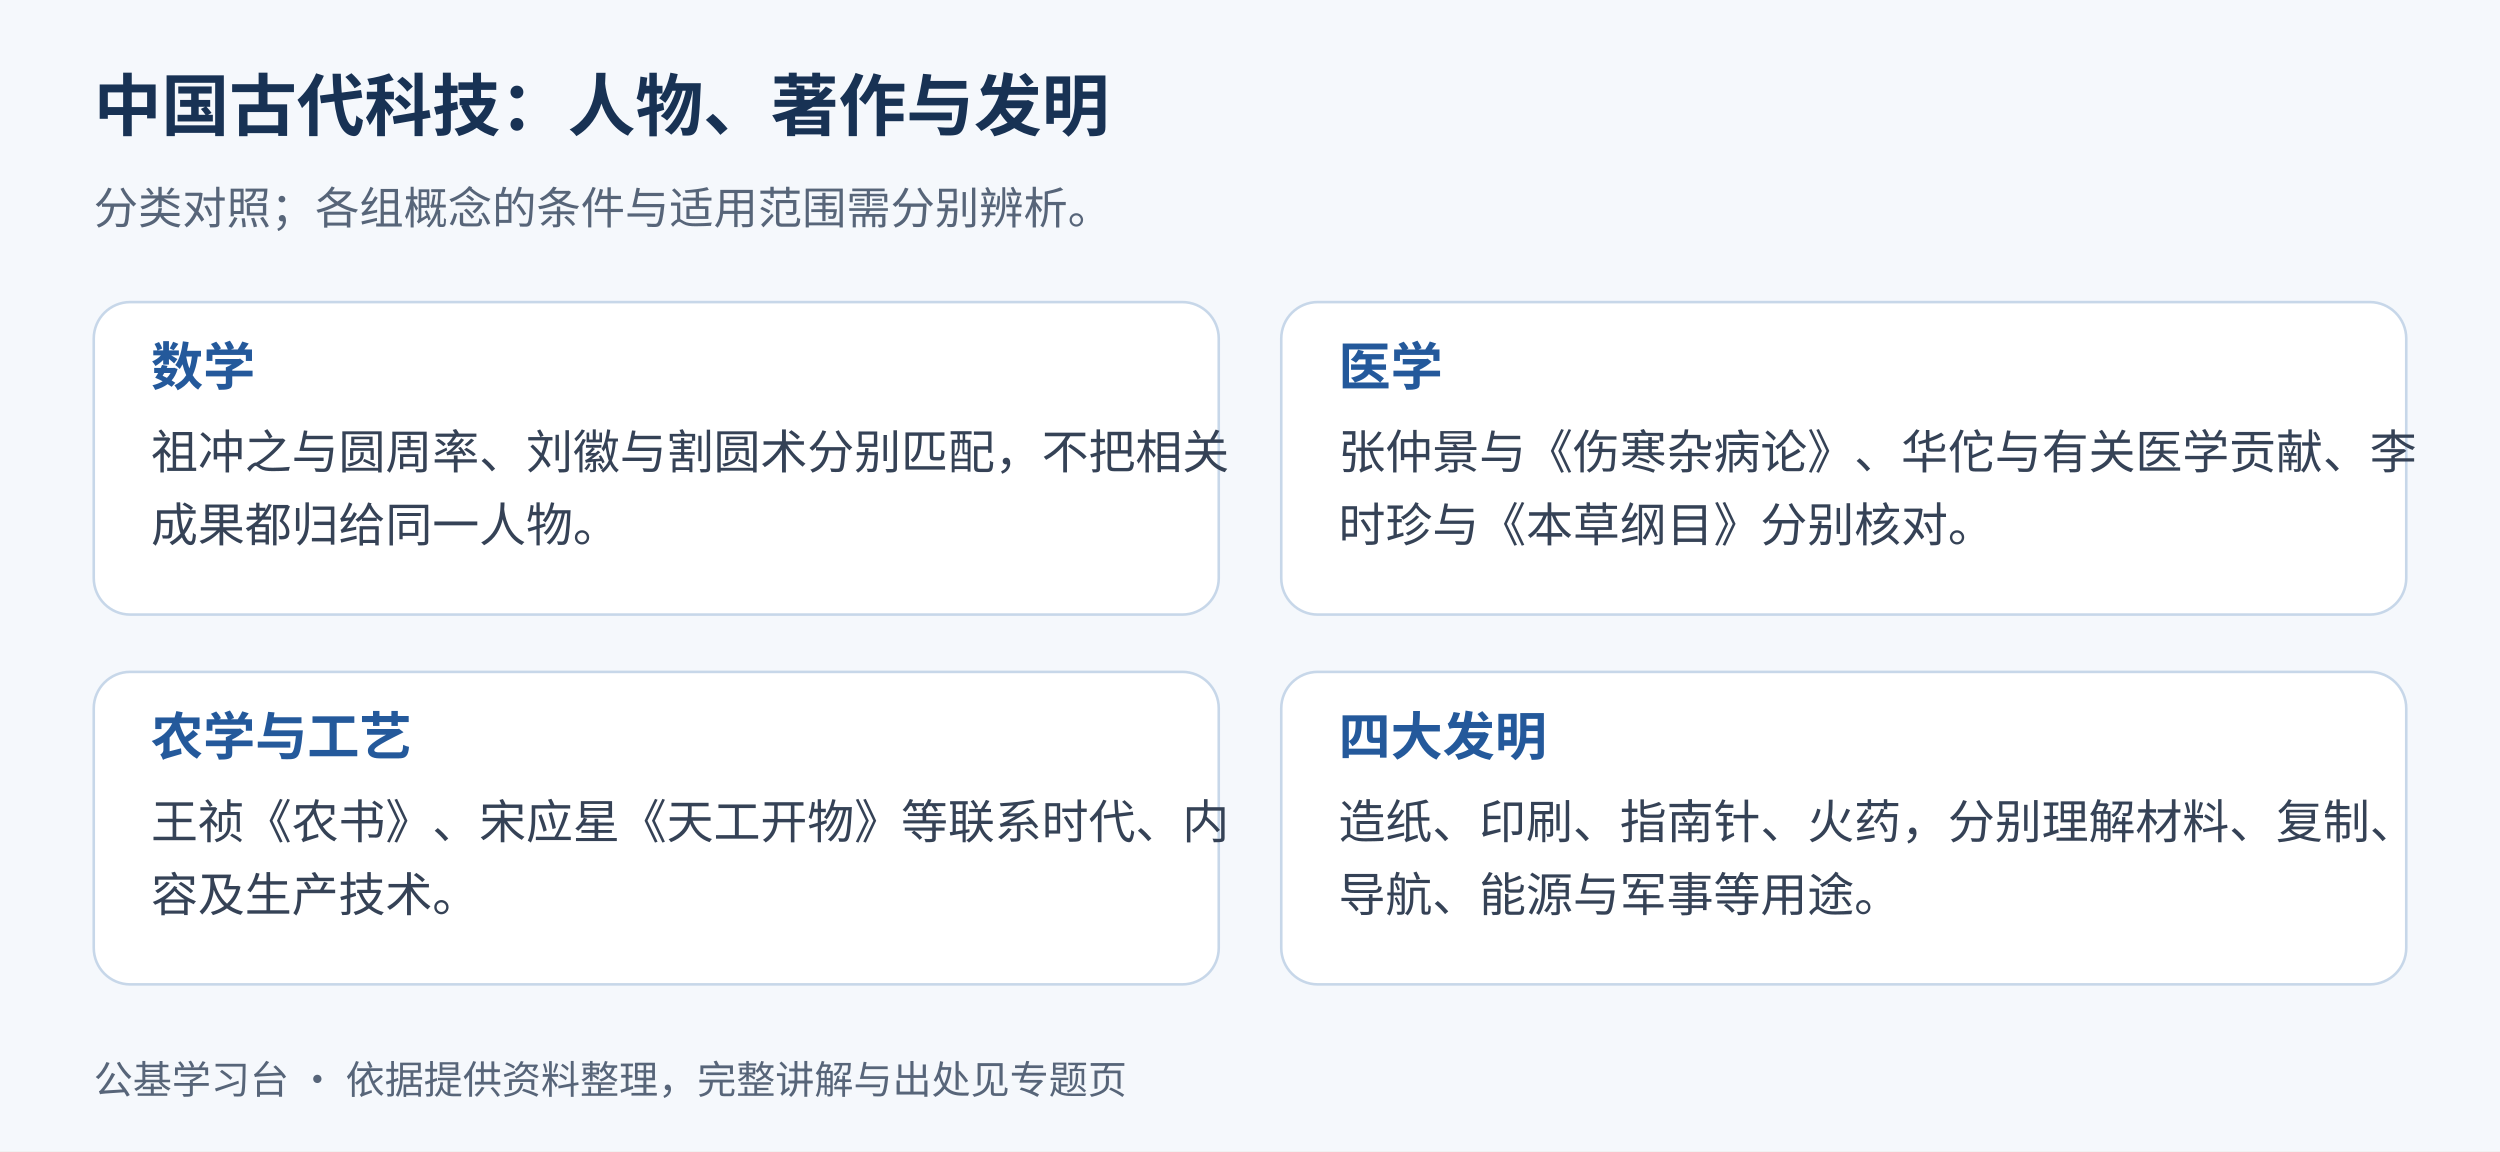
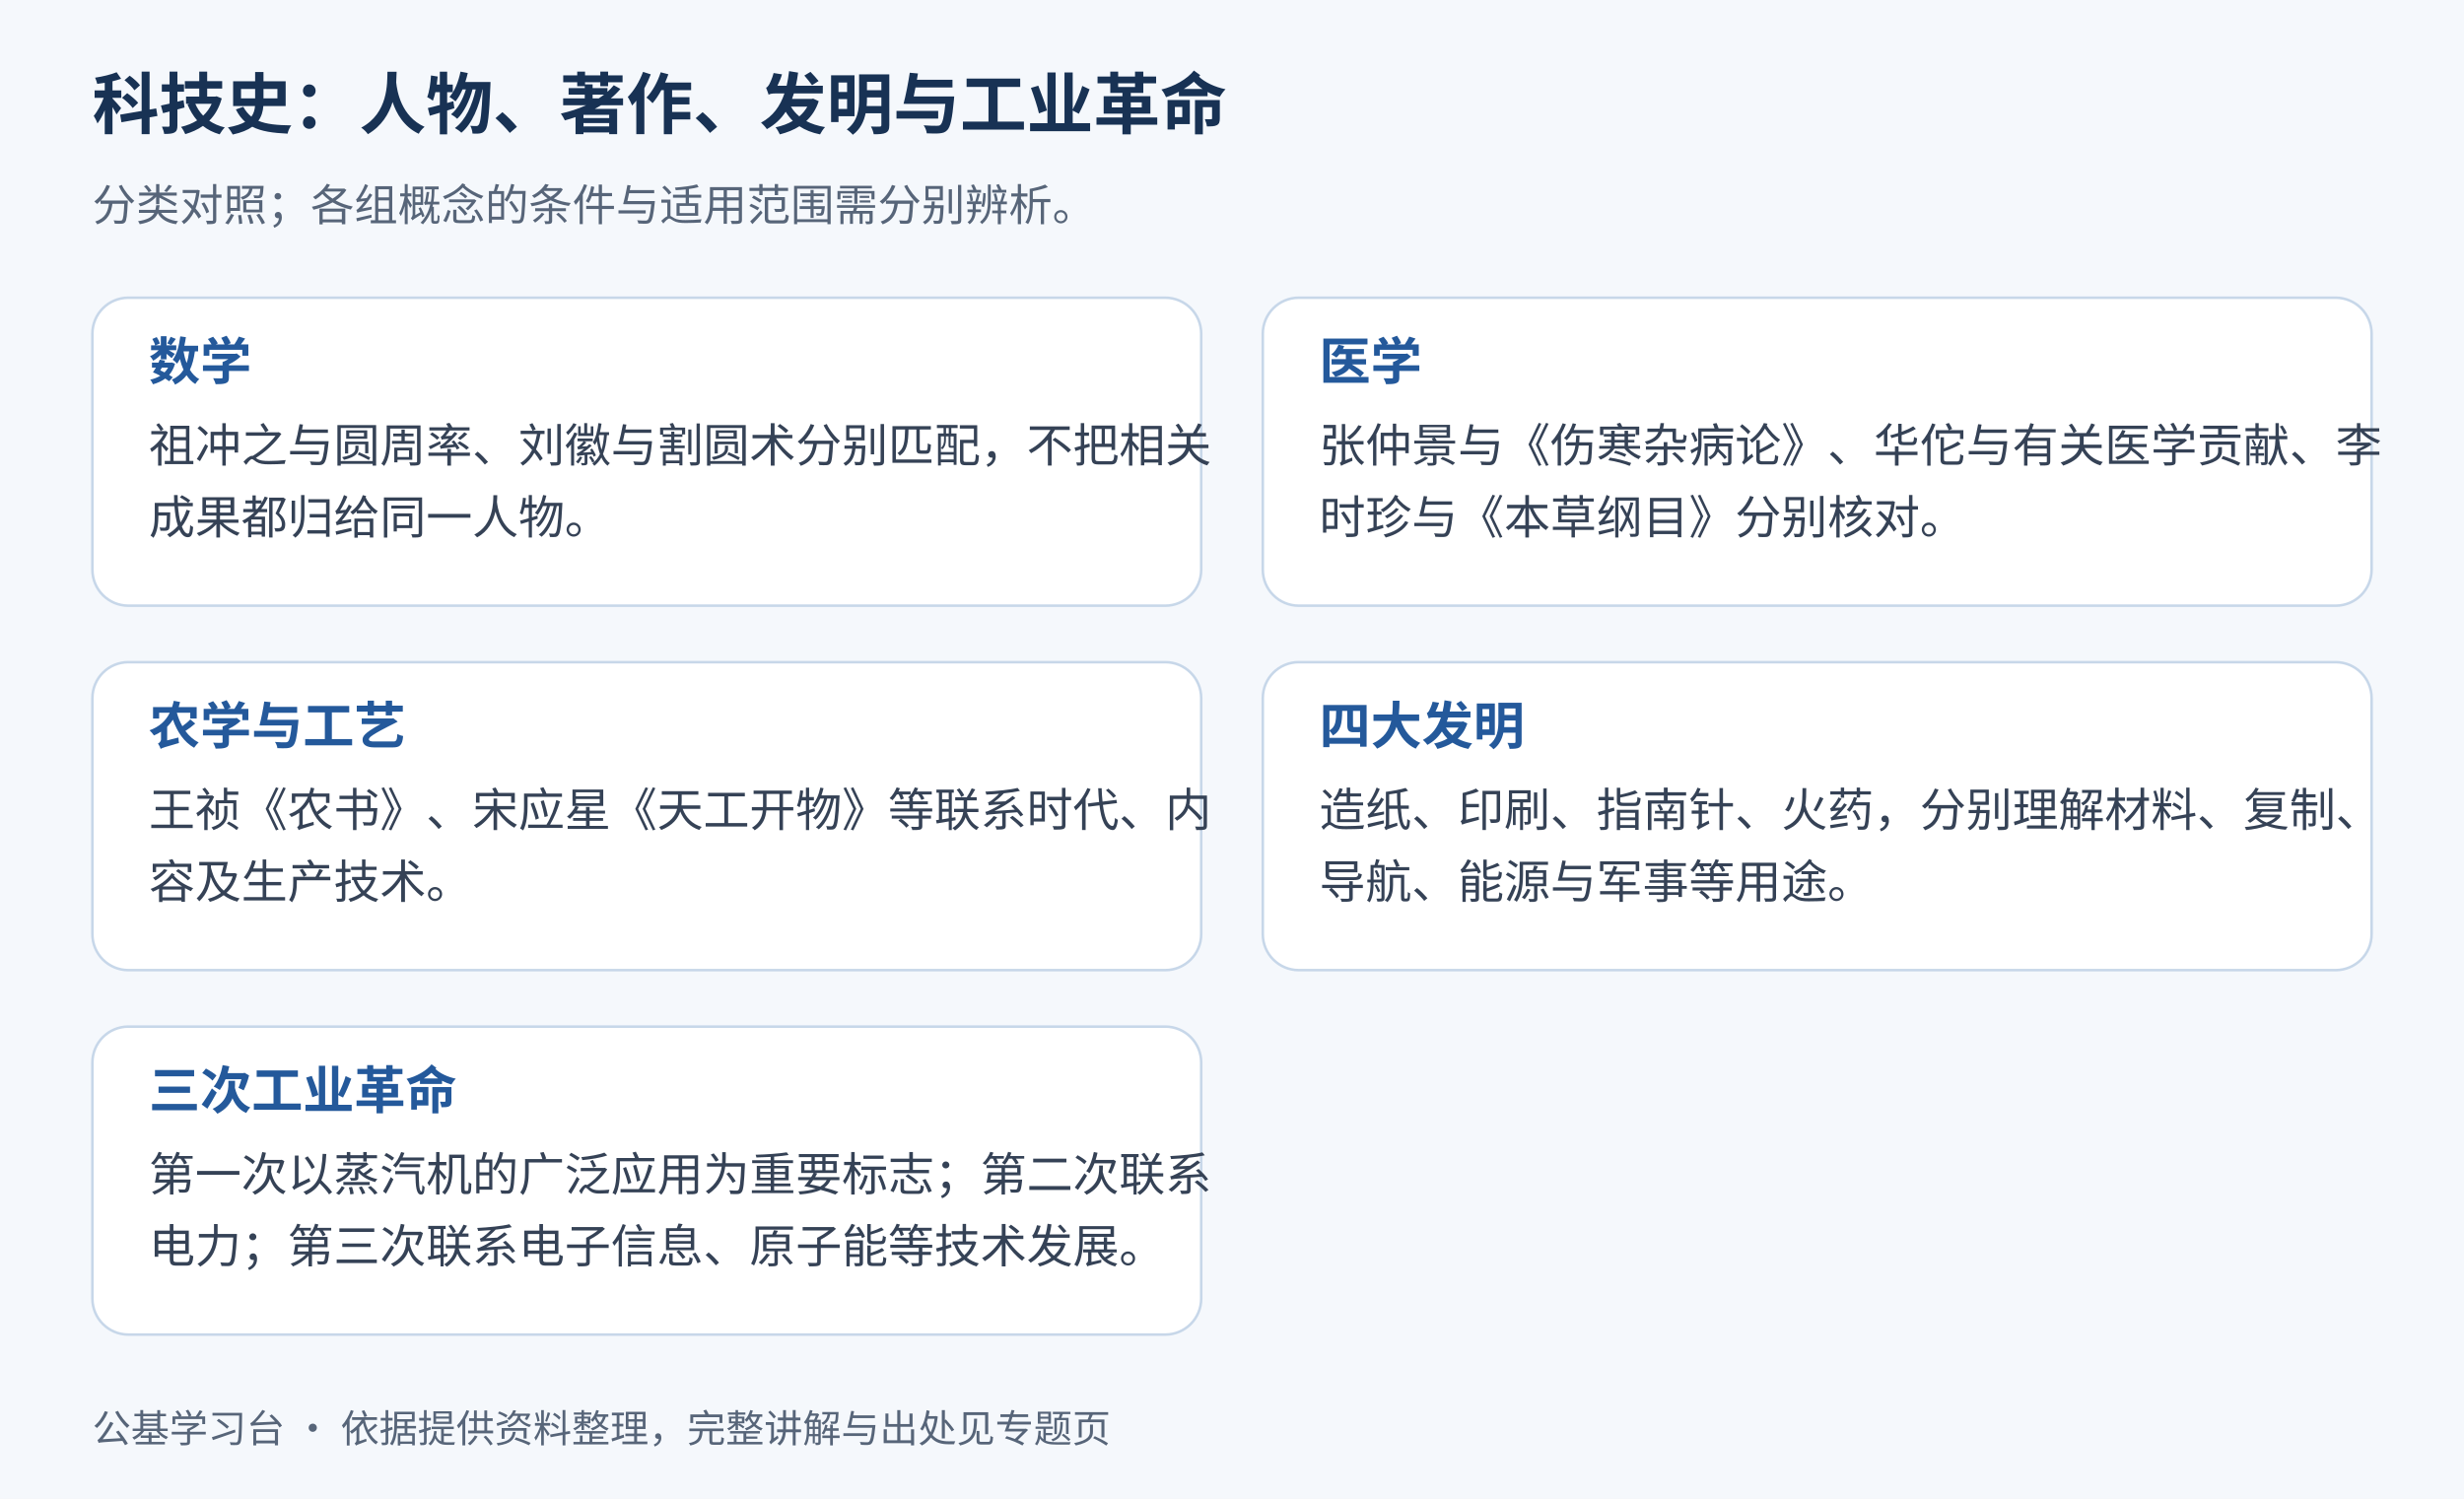
- <svg xmlns="http://www.w3.org/2000/svg" width="960" height="442" viewBox="0 0 960 442" role="img" aria-labelledby="title">
-   <rect width="960" height="442" fill="#f5f8fc" />
+ <svg xmlns="http://www.w3.org/2000/svg" width="960" height="584" viewBox="0 0 960 584" role="img" aria-labelledby="title">
+   <rect width="960" height="584" fill="#f5f8fc" />
  <g font-family="PingFang SC,Microsoft YaHei,Noto Sans CJK SC,sans-serif">
-     <text x="36" y="50" fill="#183254" font-size="26" font-weight="700">中国古代科技：人物、著作与发明</text>
+     <text x="36" y="50" fill="#183254" font-size="26" font-weight="700">科技史：人物、著作、发明与工业革命</text>
    <text x="36" y="86" fill="#576579" font-size="17">分类对照；各组概念的条件与适用范围需分别辨析。</text>
    <rect x="36" y="116" width="432" height="120" rx="14" fill="#ffffff" stroke="#c7d7e9" />
    <text x="58" y="148" fill="#24599b" font-size="20" font-weight="700">数学</text>
    <text x="58" y="180" fill="#354256" font-size="18">祖冲之与圆周率、刘徽与割圆术分别匹配，不把相关</text>
    <text x="58" y="208" fill="#354256" font-size="18">成果都归给同一人物。</text>
    <rect x="492" y="116" width="432" height="120" rx="14" fill="#ffffff" stroke="#c7d7e9" />
    <text x="514" y="148" fill="#24599b" font-size="20" font-weight="700">医学</text>
    <text x="514" y="180" fill="#354256" font-size="18">张仲景与《伤寒杂病论》、华佗与有关医学贡献、李</text>
    <text x="514" y="208" fill="#354256" font-size="18">时珍与《本草纲目》分别核对。</text>
    <rect x="36" y="258" width="432" height="120" rx="14" fill="#ffffff" stroke="#c7d7e9" />
    <text x="58" y="290" fill="#24599b" font-size="20" font-weight="700">农学与工艺</text>
    <text x="58" y="322" fill="#354256" font-size="18">王祯《农书》、宋应星《天工开物》等联系时代、内</text>
    <text x="58" y="350" fill="#354256" font-size="18">容及生产技术。</text>
    <rect x="492" y="258" width="432" height="120" rx="14" fill="#ffffff" stroke="#c7d7e9" />
    <text x="514" y="290" fill="#24599b" font-size="20" font-weight="700">四大发明</text>
    <text x="514" y="322" fill="#354256" font-size="18">造纸、印刷、指南针、火药，分别理解材料、复制、</text>
    <text x="514" y="350" fill="#354256" font-size="18">导航、能源与军事等用途。</text>
-     <text x="36" y="420" fill="#576579" font-size="15">公基学习台 · 依据提供资料整理，完整讲解与出处见专题页</text>
+     <rect x="36" y="400" width="432" height="120" rx="14" fill="#ffffff" stroke="#c7d7e9" />
+     <text x="58" y="432" fill="#24599b" font-size="20" font-weight="700">三次工业革命</text>
+     <text x="58" y="464" fill="#354256" font-size="18">第一次以蒸汽机的广泛应用为重要标志；第二次联系</text>
+     <text x="58" y="492" fill="#354256" font-size="18">电力；第三次联系电子信息、原子能等技术发展。</text>
+     <text x="36" y="562" fill="#576579" font-size="15">公基学习台 · 依据提供资料整理，完整讲解与出处见专题页</text>
  </g>
</svg>
